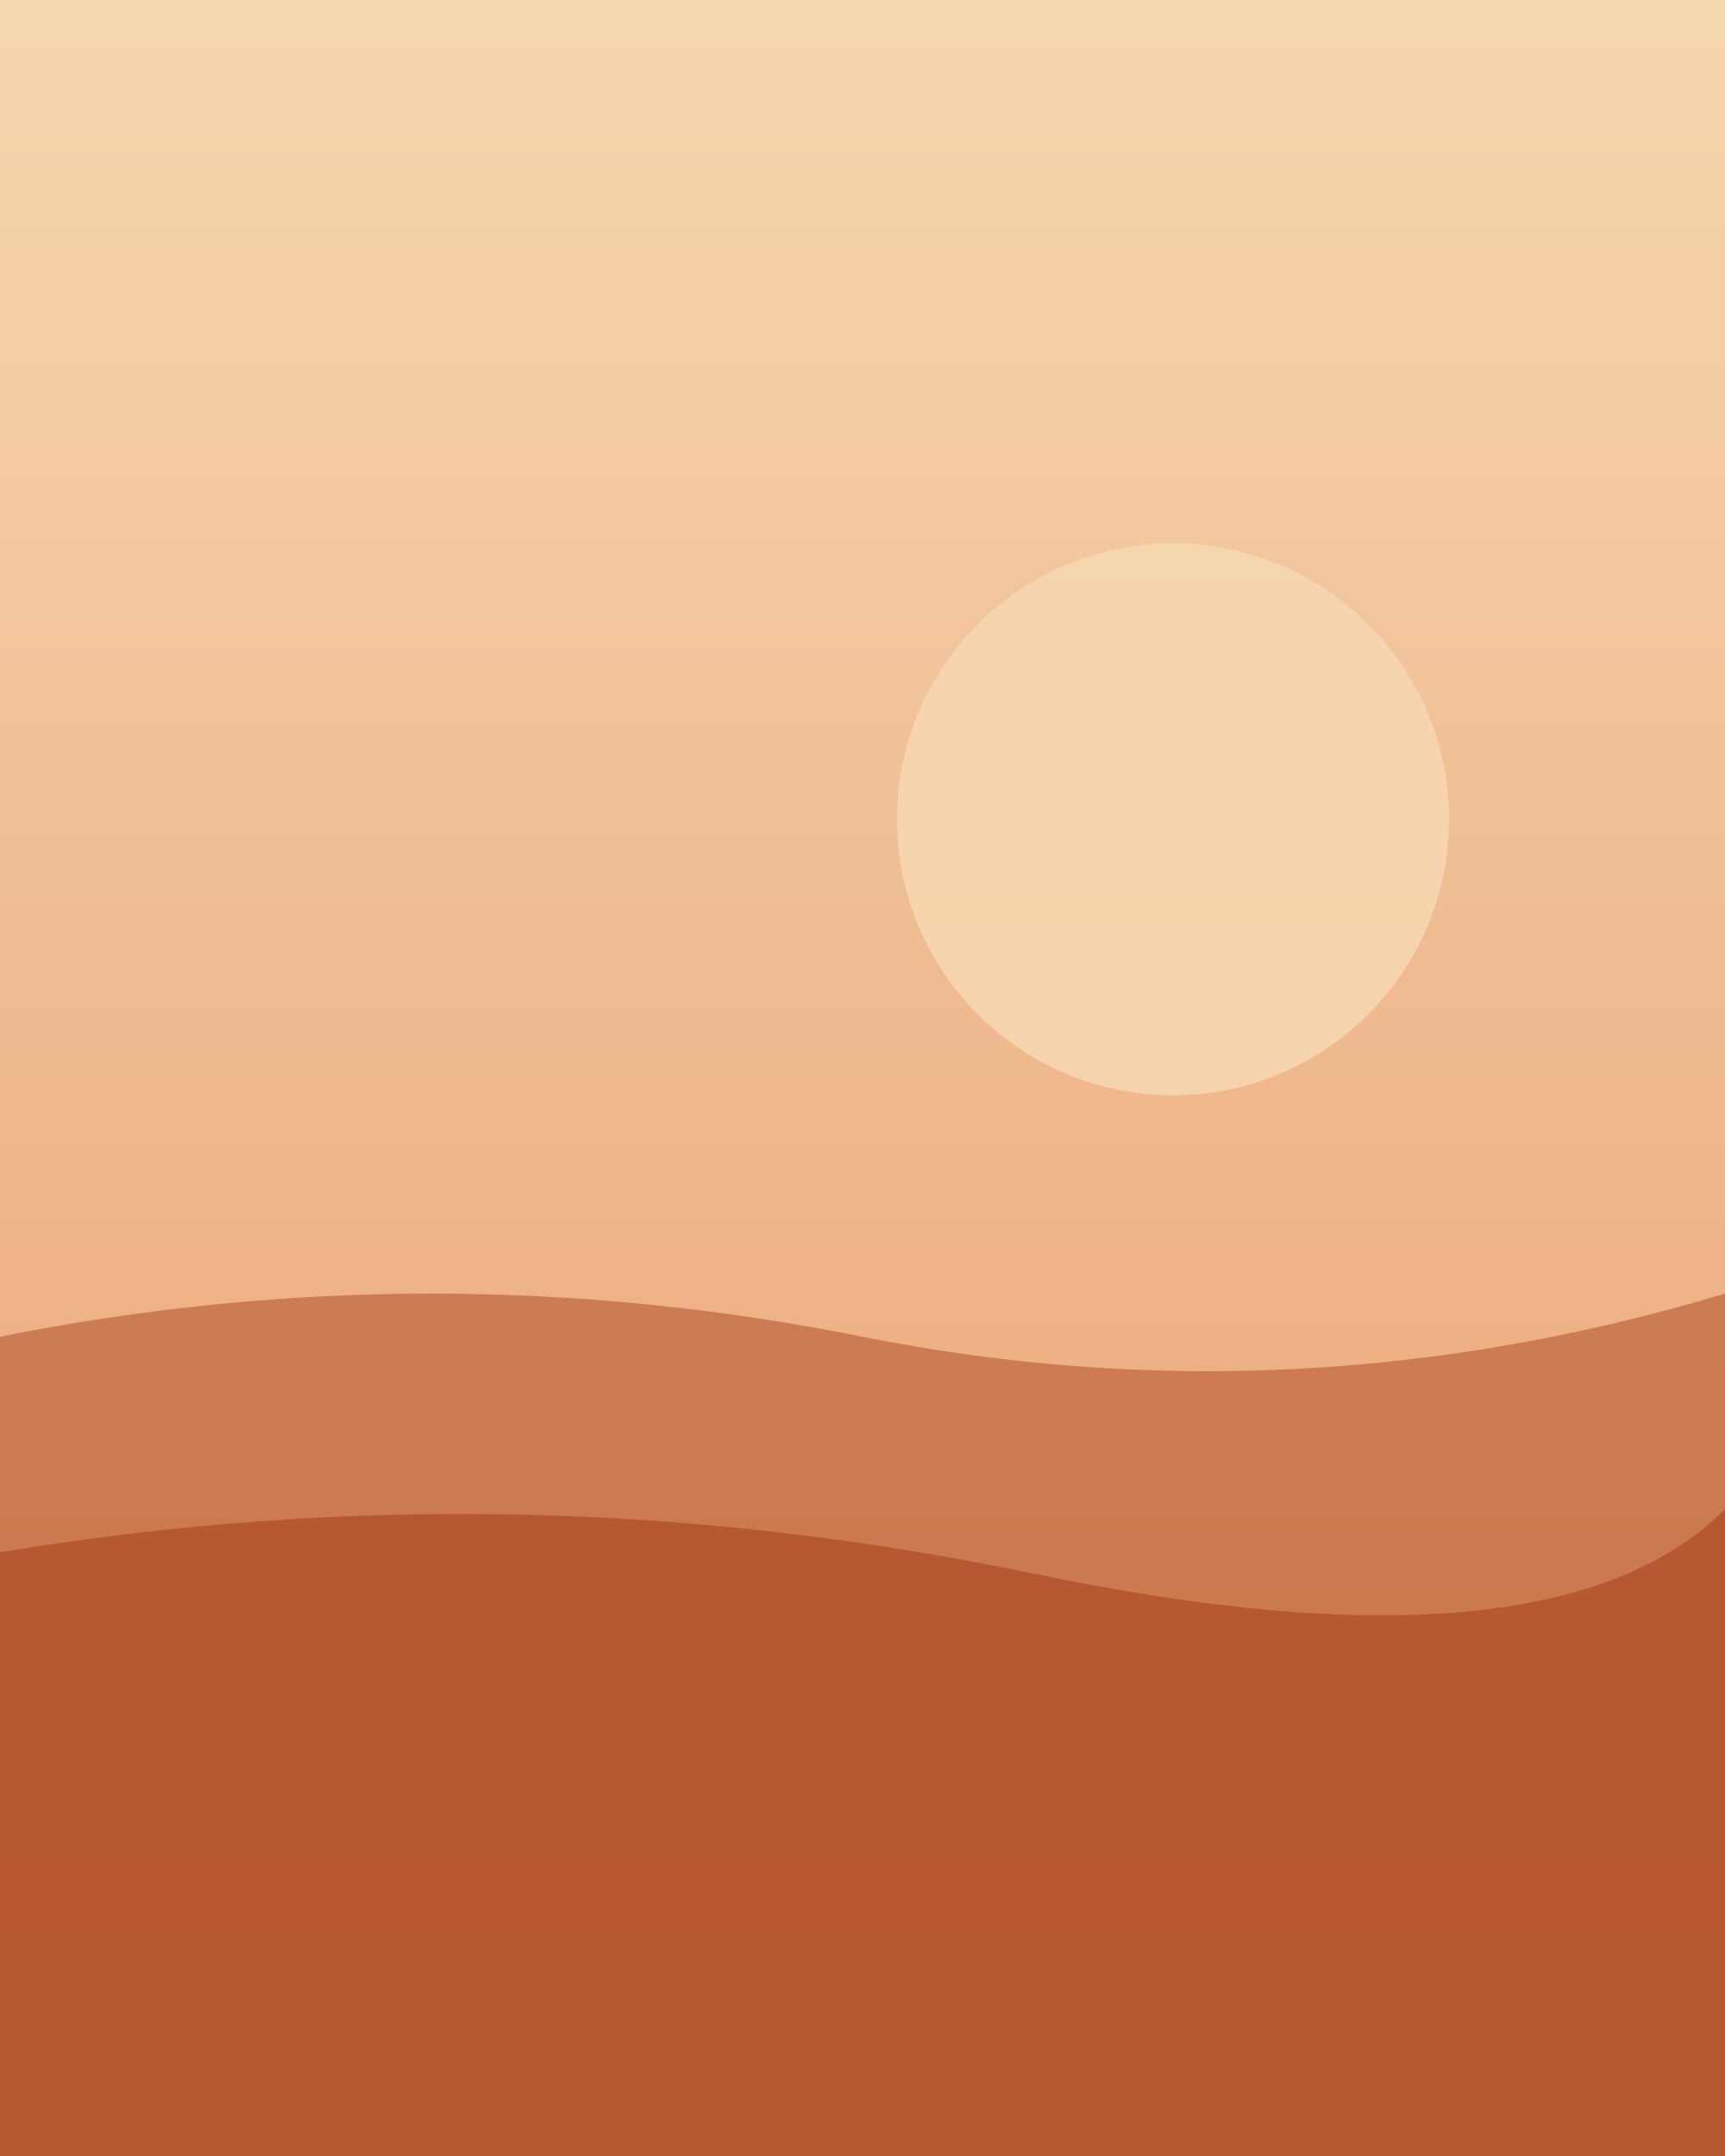
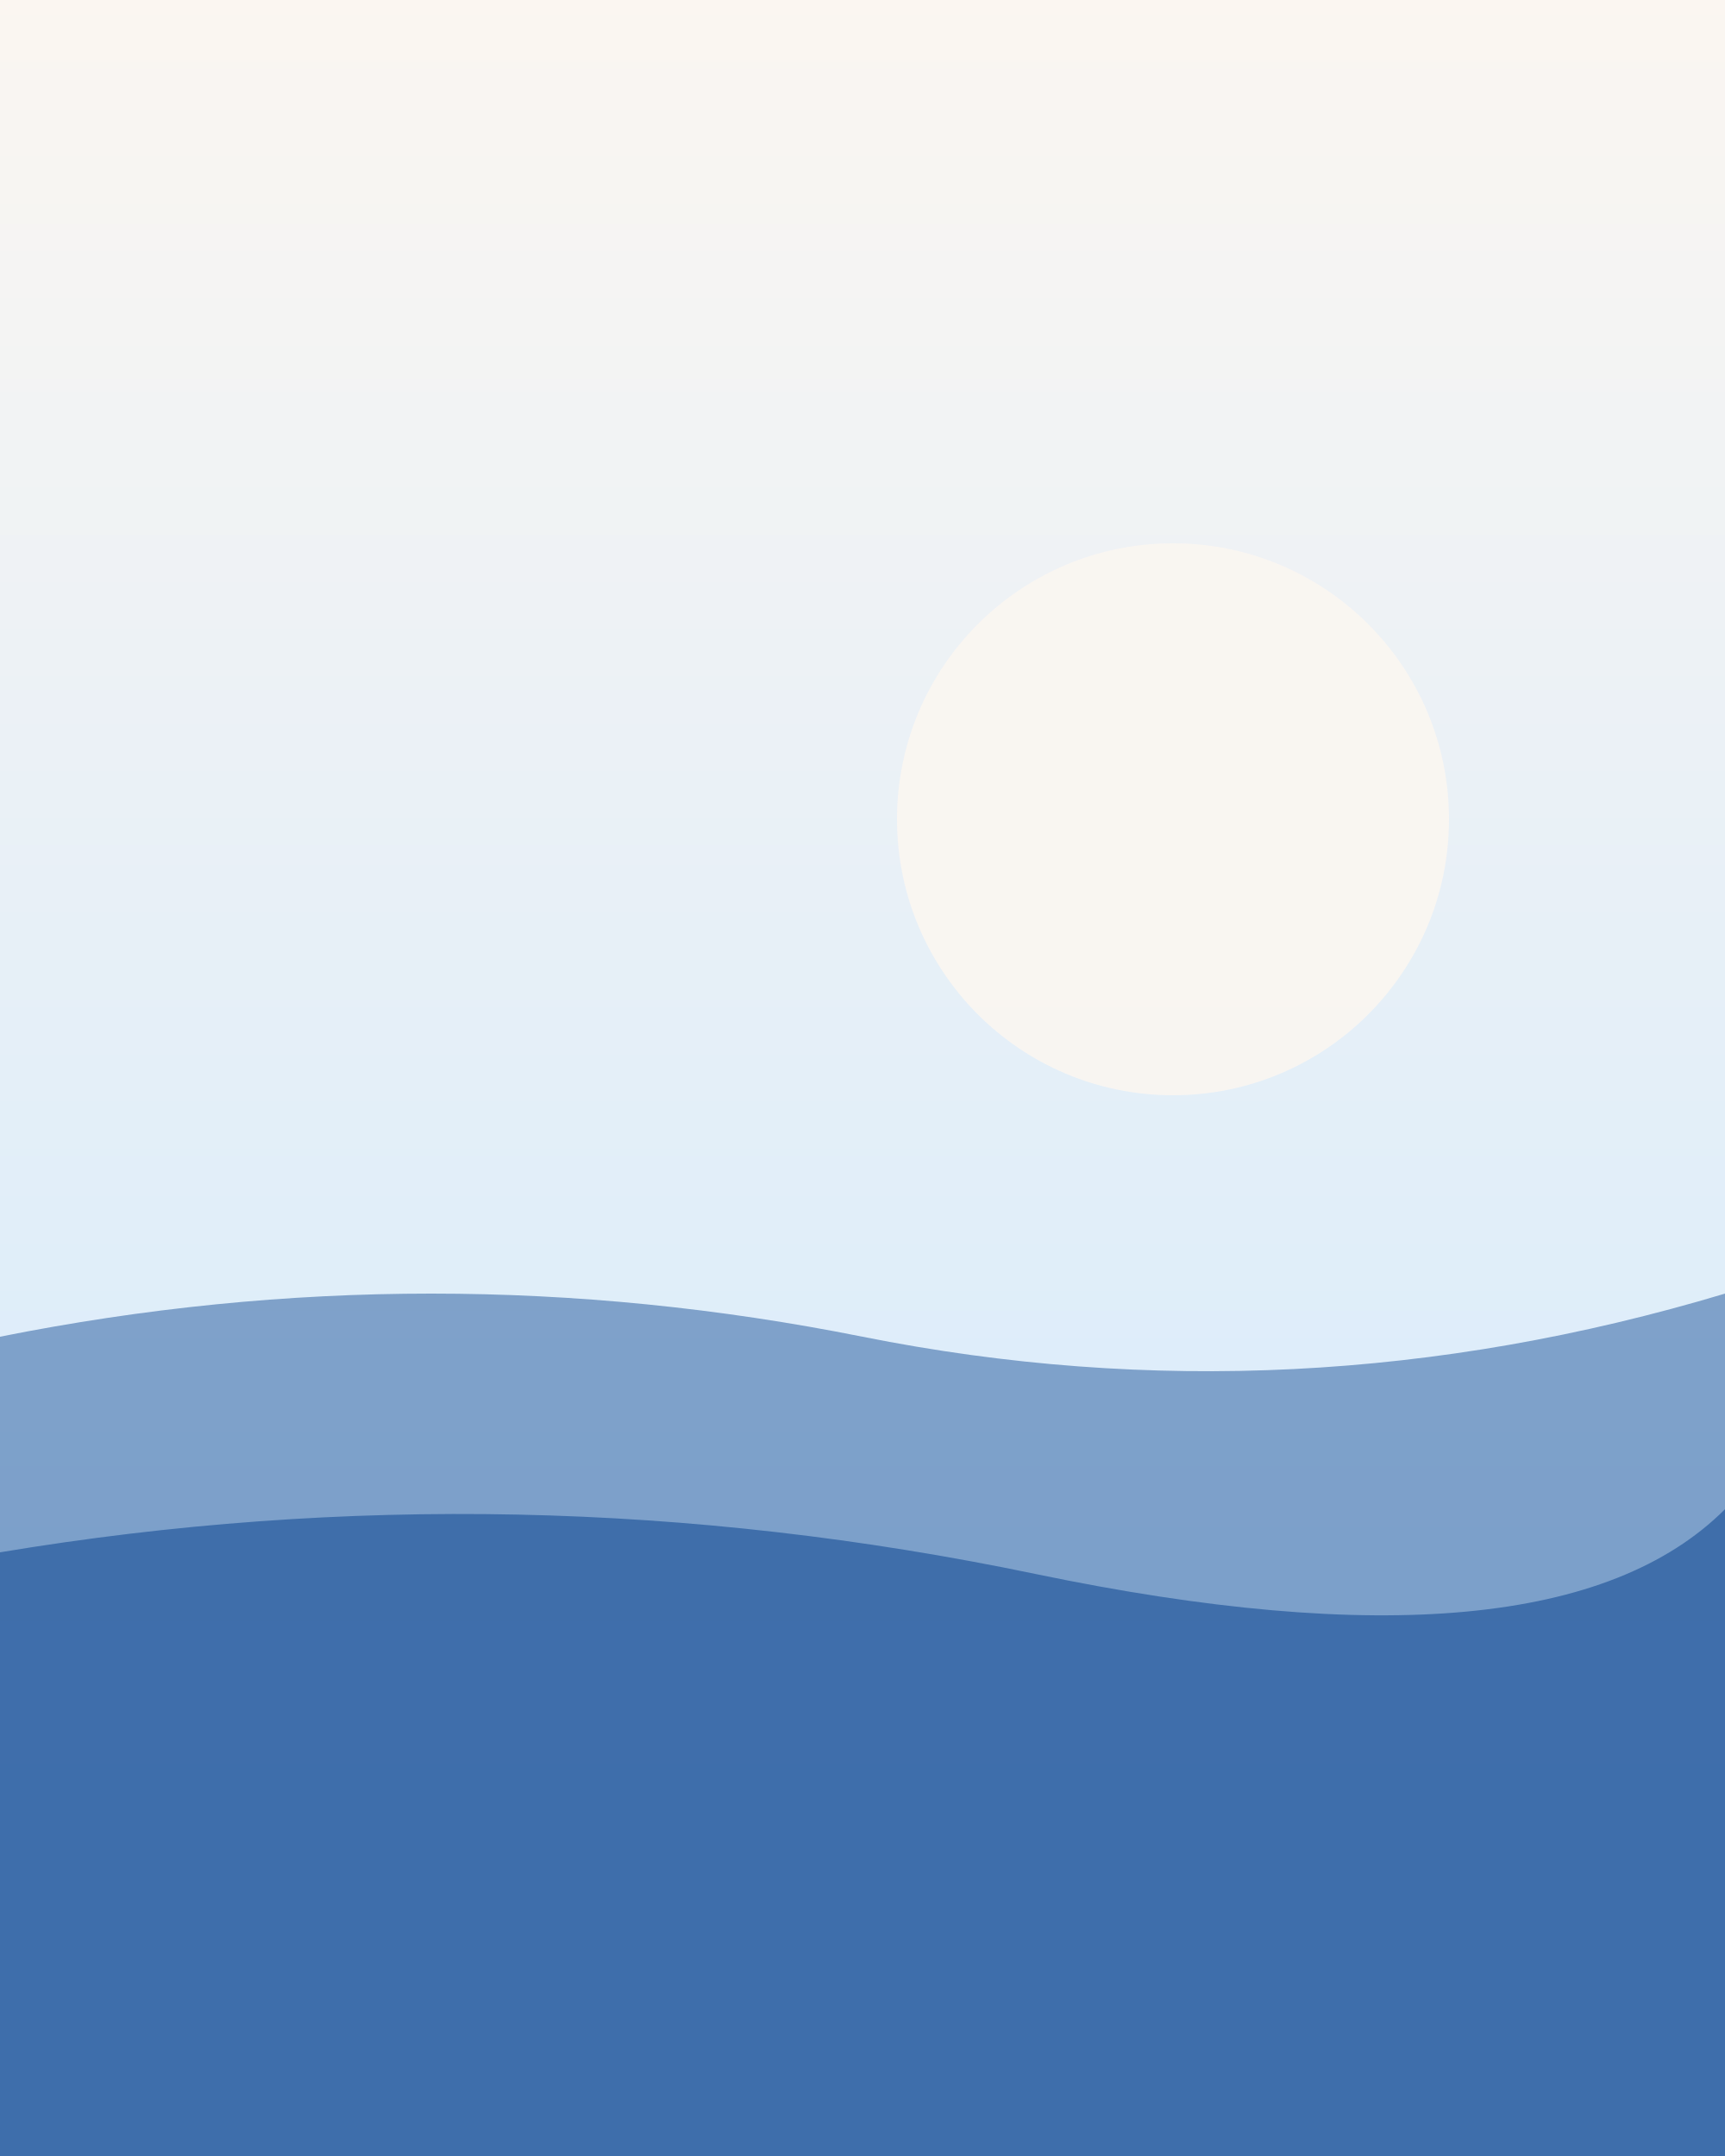
<svg xmlns="http://www.w3.org/2000/svg" viewBox="0 0 800 1000" preserveAspectRatio="xMidYMid slice">
  <defs>
    <linearGradient id="g" x1="0" y1="0" x2="0" y2="1">
-       <stop offset="0" stop-color="#f6d7b0" />
-       <stop offset="1" stop-color="#e89a6b" />
+       <stop offset="0" stop-color="#fbf6f1" />
+       <stop offset="1" stop-color="#cde8ff" />
    </linearGradient>
  </defs>
  <rect width="800" height="1000" fill="url(#g)" />
-   <circle cx="544" cy="380" r="128" fill="#f6d7b0" opacity=".9" />
-   <path d="M0 620 Q 200 580 400 620 T 800 600 V 1000 H 0Z" fill="#b0502a" opacity=".55" />
-   <path d="M0 720 Q 240 680 480 730 T 800 700 V 1000 H 0Z" fill="#b0502a" opacity=".8" />
+   <circle cx="544" cy="380" r="128" fill="#fbf6f1" opacity=".9" />
+   <path d="M0 620 Q 200 580 400 620 T 800 600 V 1000 H 0Z" fill="#2f62a3" opacity=".55" />
+   <path d="M0 720 Q 240 680 480 730 T 800 700 V 1000 H 0Z" fill="#2f62a3" opacity=".8" />
</svg>
